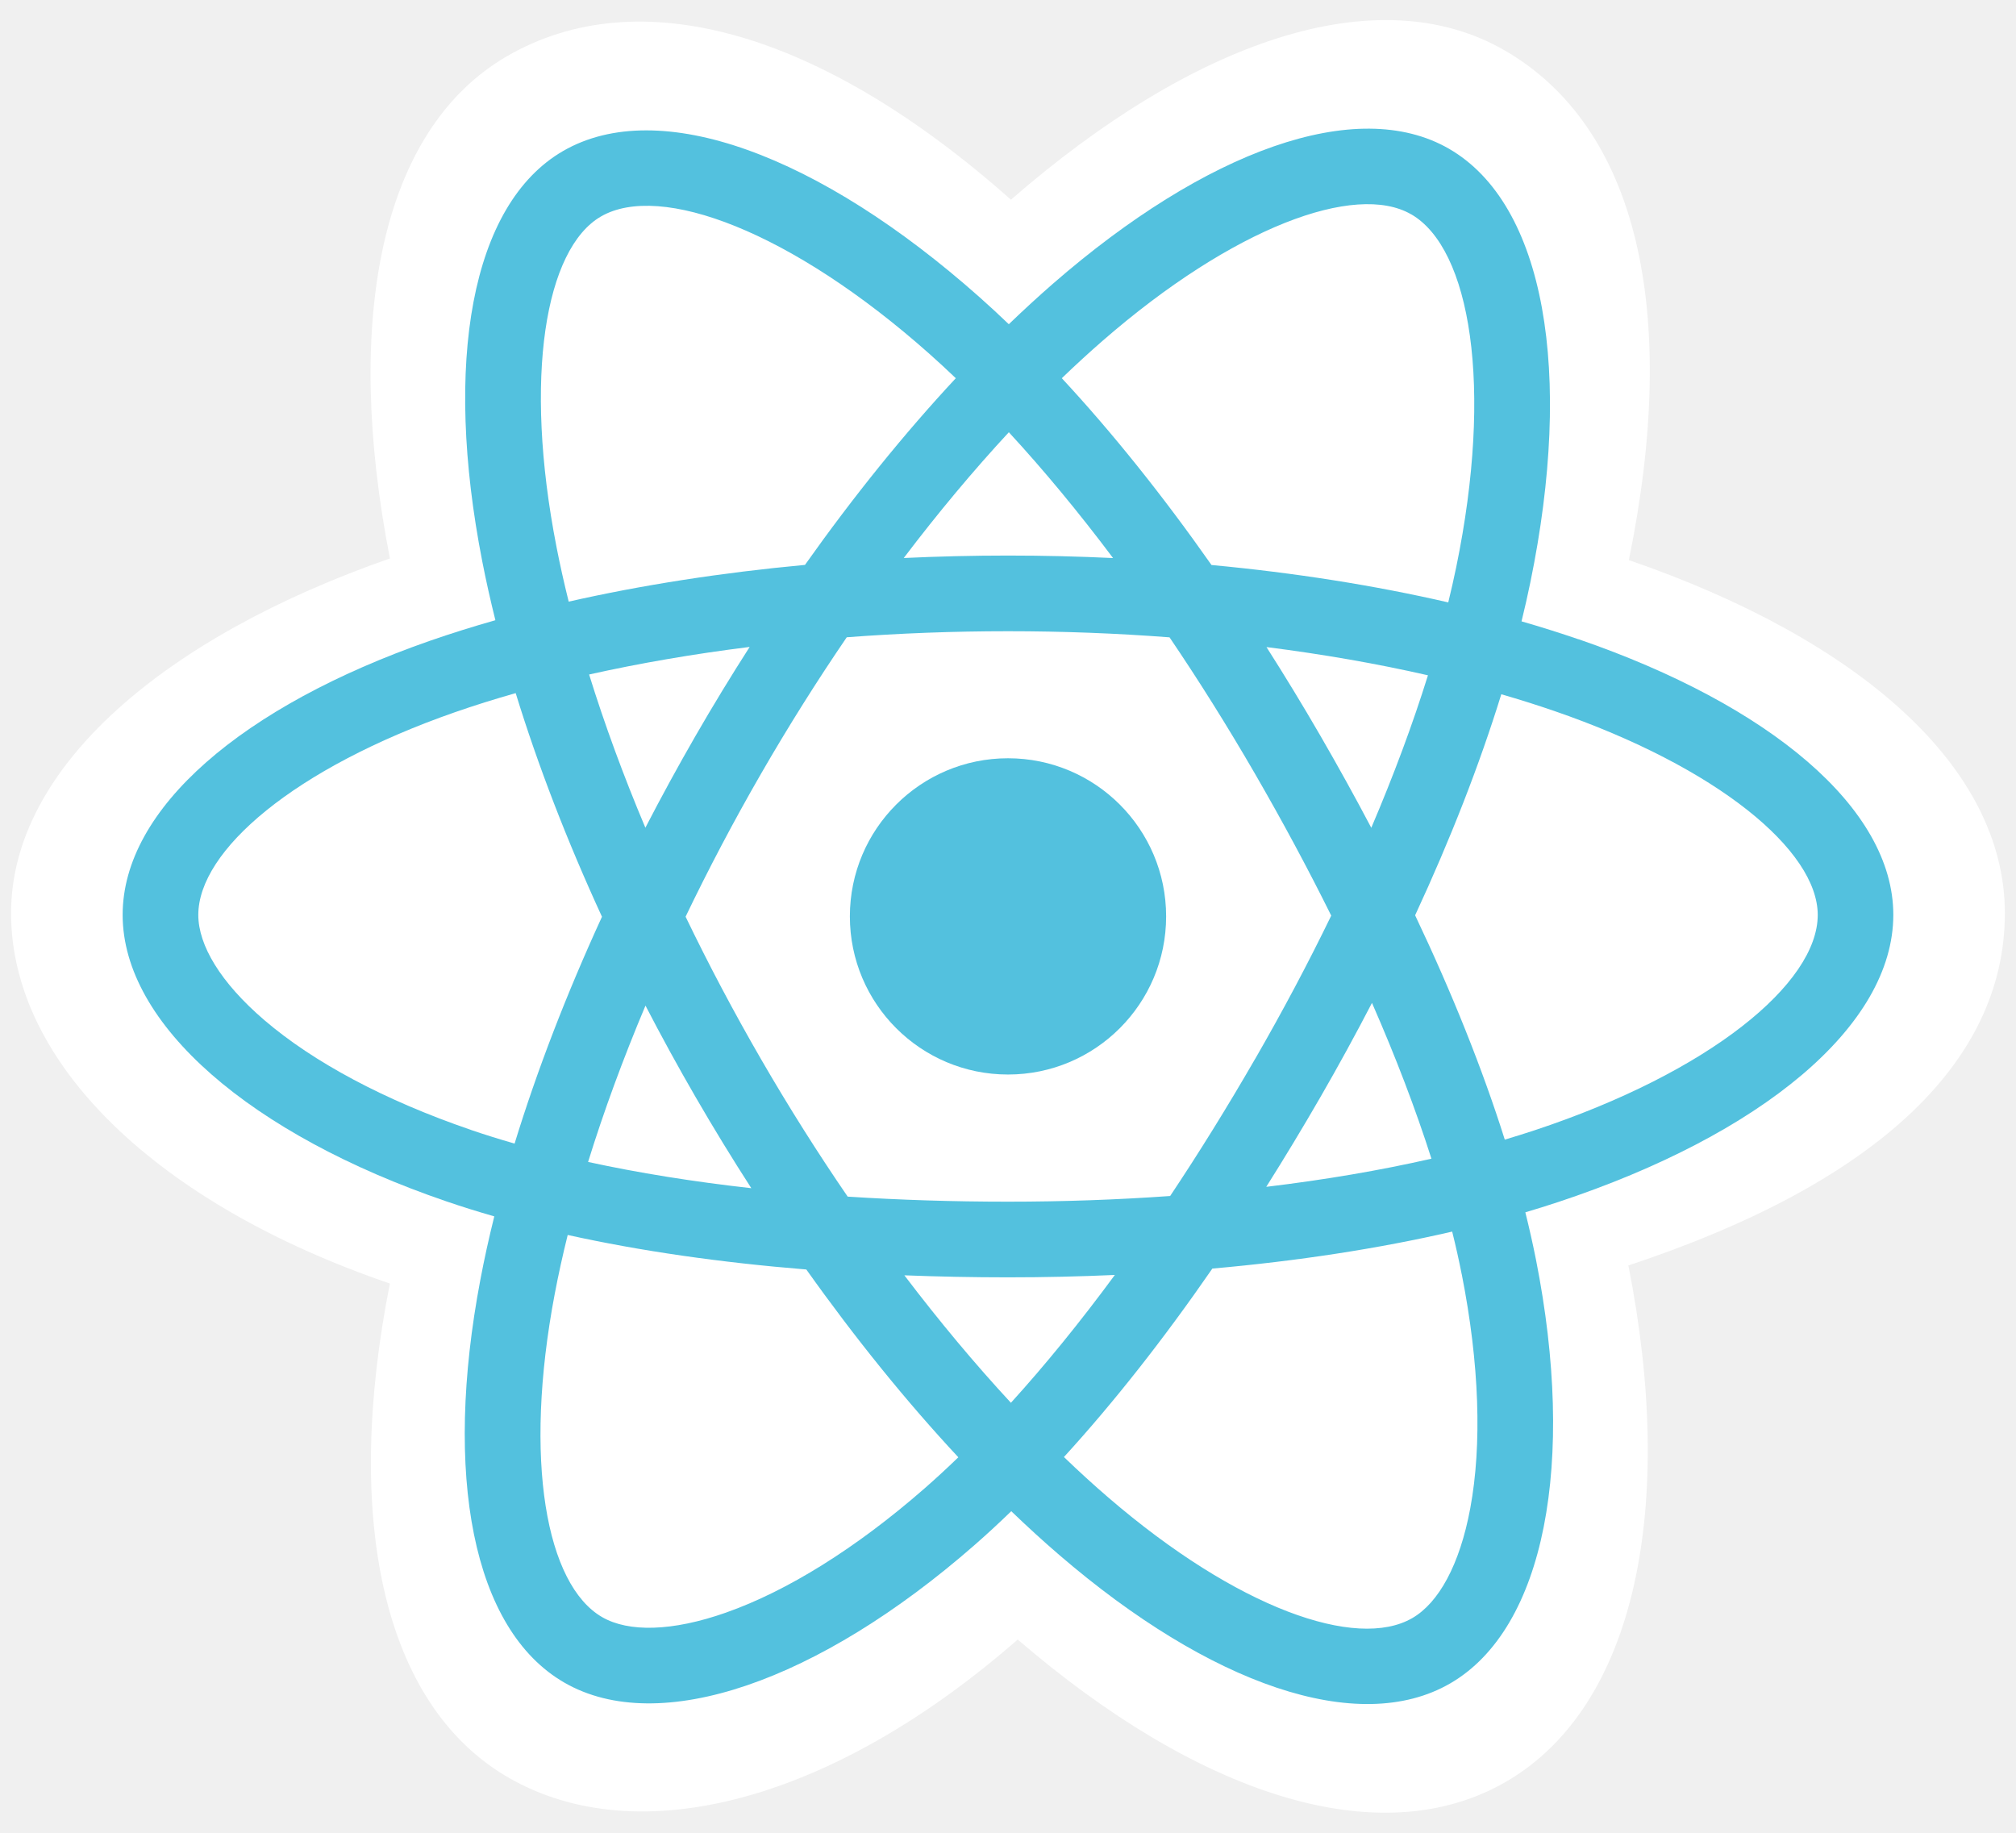
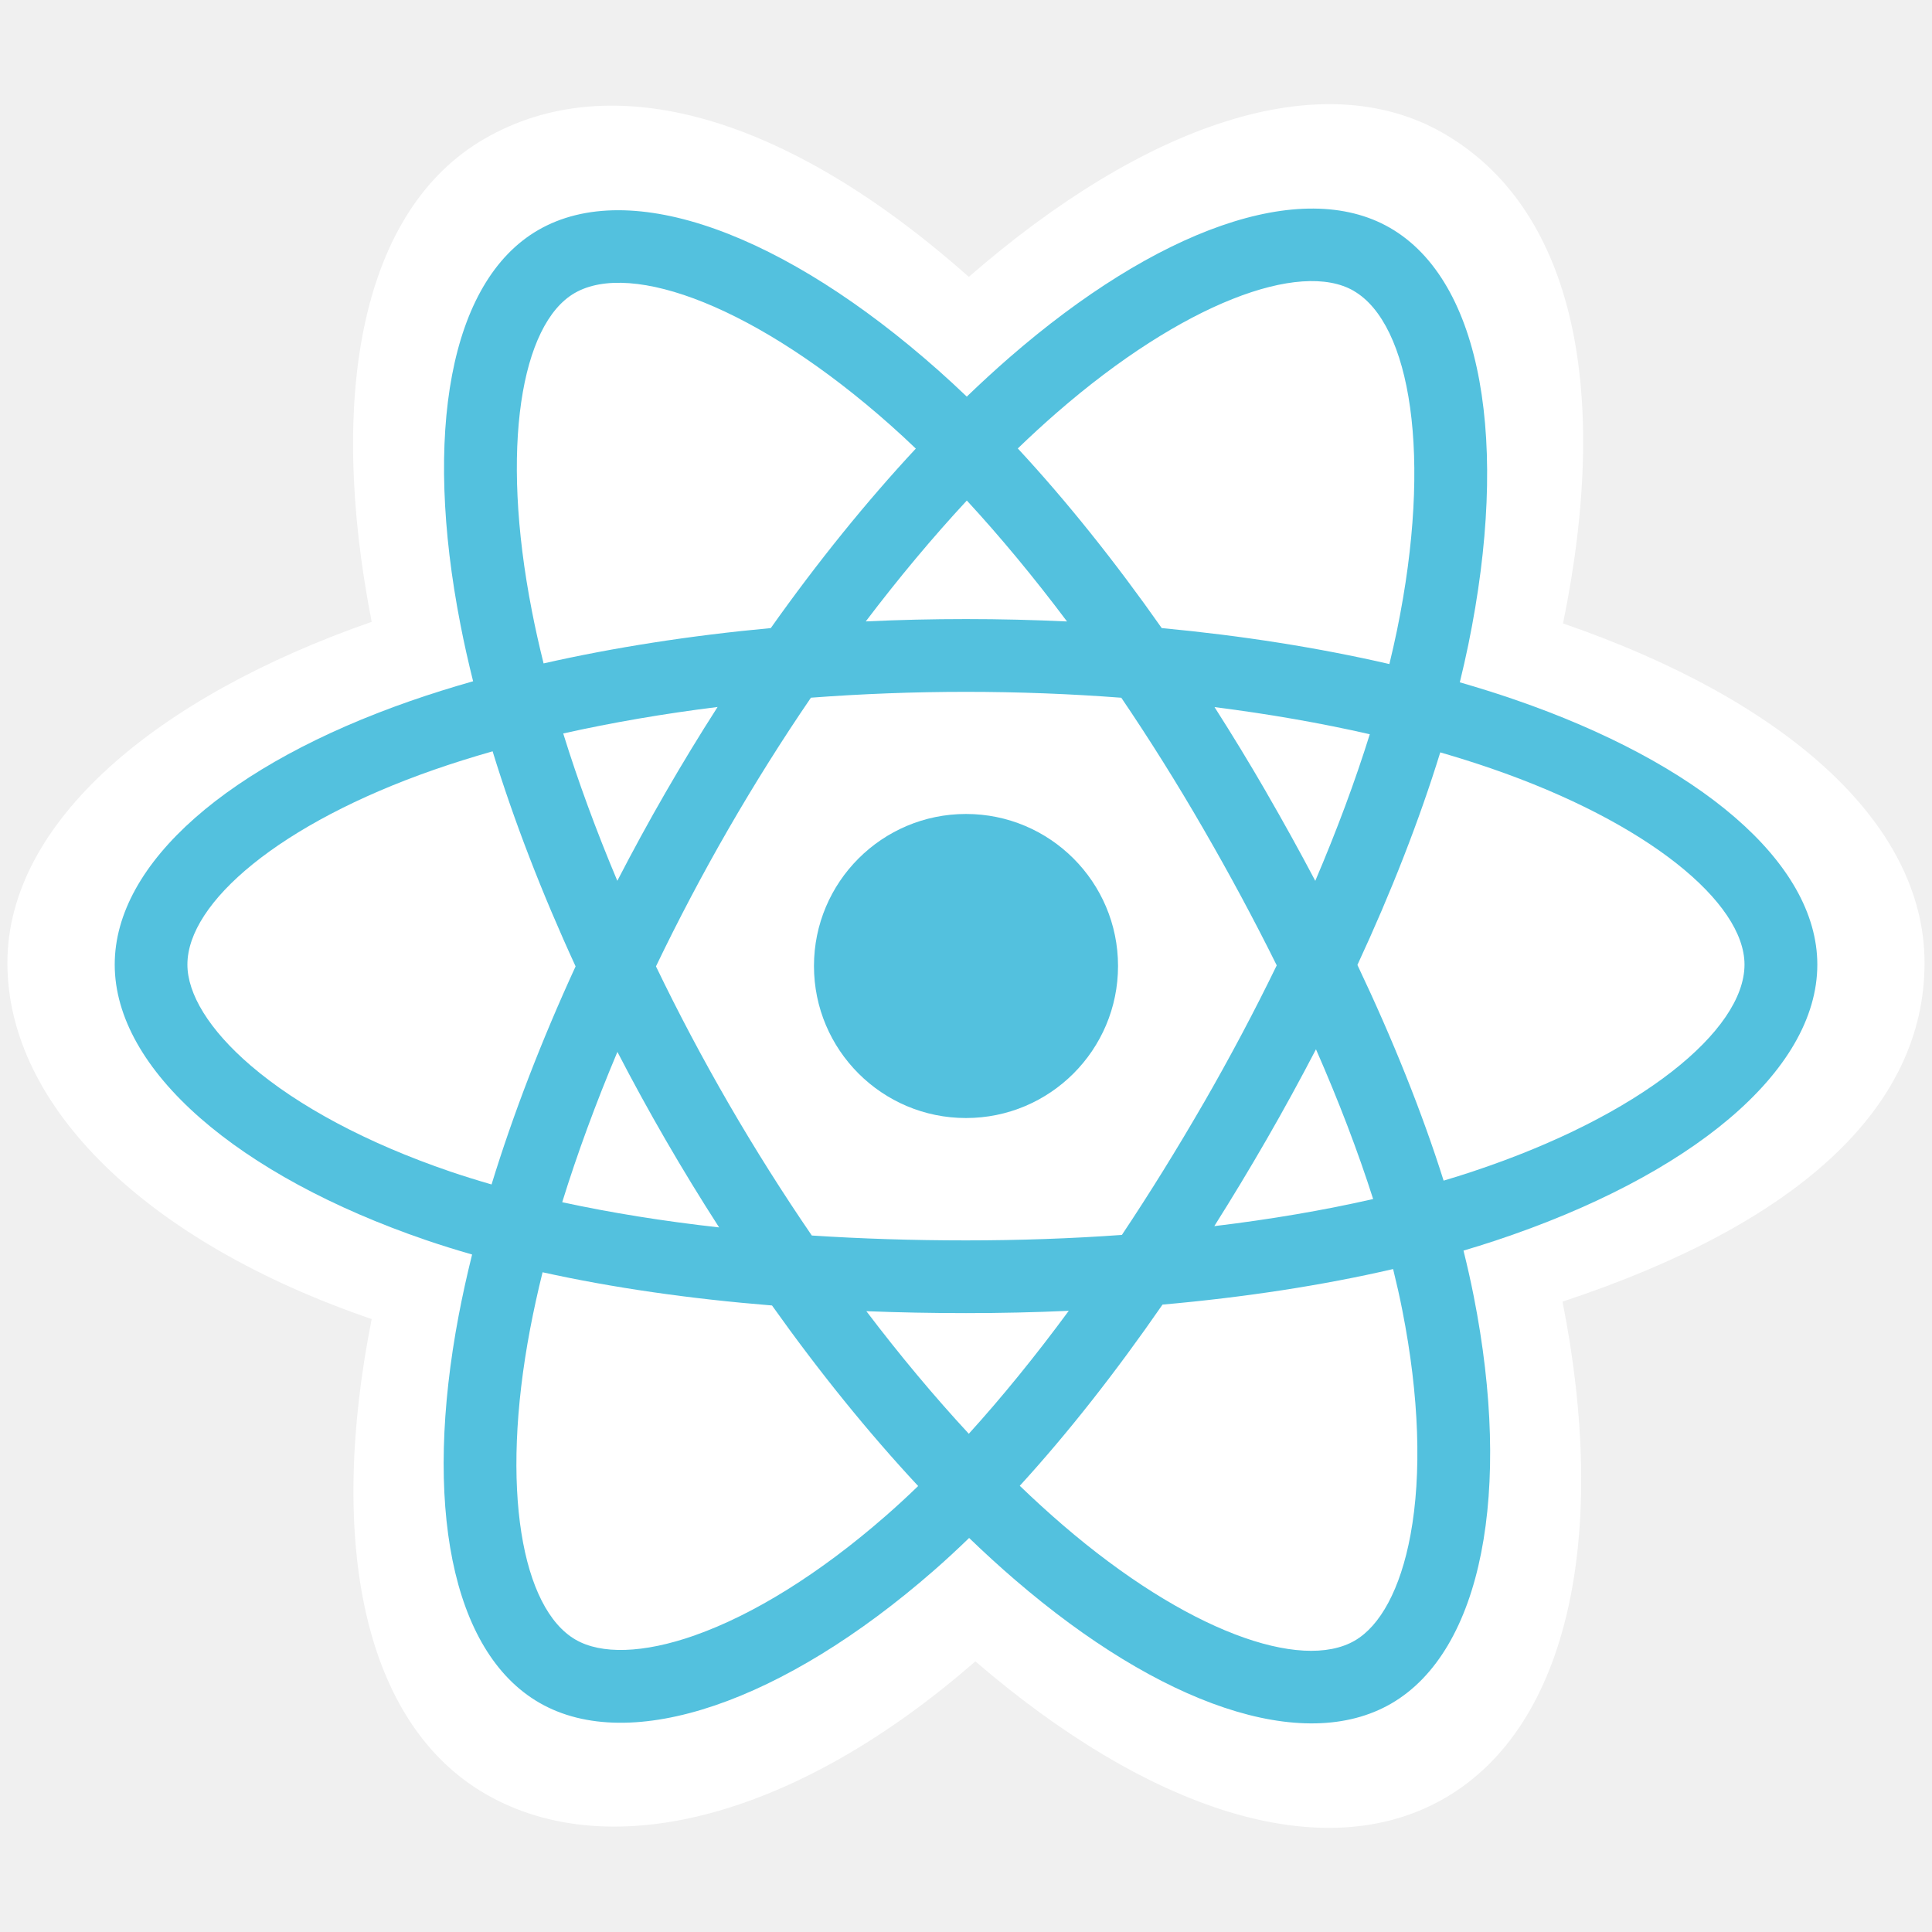
- <svg xmlns="http://www.w3.org/2000/svg" width="55" height="50" viewBox="0 0 55 50" version="1.1" preserveAspectRatio="xMidYMid" id="svg10">
+ <svg xmlns="http://www.w3.org/2000/svg" width="42" height="42" viewBox="0 0 42 42" version="1.1" preserveAspectRatio="xMidYMid" id="svg10">
  <defs id="defs14" />
-   <path d="m 0.302,24.912 c 0,4.108 4.011,7.943 10.335,10.104 -1.263,6.358 -0.226,11.482 3.236,13.479 3.559,2.052 8.86,0.632 13.892,-3.767 4.905,4.221 9.862,5.882 13.321,3.88 3.555,-2.058 4.637,-7.53 3.339,-14.086 6.587,-2.178 10.271,-5.448 10.271,-9.61 0,-4.013 -4.019,-7.484 -10.258,-9.632 C 45.837,8.453 44.653,3.453 41.048,1.374 37.572,-0.63 32.557,1.117 27.58,5.448 22.402,0.851 17.436,-0.553 13.834,1.532 10.362,3.542 9.371,8.76 10.638,15.235 4.527,17.366 0.302,20.916 0.302,24.912 Z" fill="#ffffff" id="path2" style="stroke-width:0.214" />
-   <path d="m 43.065,17.441 c -0.501,-0.172 -1.02,-0.336 -1.555,-0.49 0.088,-0.359 0.169,-0.713 0.24,-1.061 C 42.927,10.176 42.157,5.572 39.529,4.057 37.009,2.604 32.888,4.119 28.725,7.741 28.325,8.09 27.924,8.458 27.522,8.845 27.255,8.589 26.988,8.342 26.722,8.106 22.36,4.232 17.987,2.6 15.361,4.12 12.844,5.578 12.098,9.905 13.158,15.32 c 0.102,0.523 0.222,1.057 0.357,1.6 -0.619,0.176 -1.216,0.363 -1.788,0.562 -5.114,1.783 -8.381,4.578 -8.381,7.476 0,2.994 3.506,5.997 8.833,7.817 0.42,0.144 0.857,0.28 1.306,0.409 -0.146,0.587 -0.273,1.163 -0.379,1.724 -1.01,5.321 -0.221,9.547 2.29,10.995 2.594,1.496 6.946,-0.042 11.185,-3.747 0.335,-0.293 0.671,-0.603 1.008,-0.929 0.437,0.42 0.872,0.818 1.306,1.191 4.106,3.533 8.16,4.96 10.669,3.507 2.591,-1.5 3.433,-6.039 2.34,-11.561 -0.084,-0.422 -0.181,-0.853 -0.29,-1.291 0.306,-0.09 0.606,-0.184 0.898,-0.281 5.538,-1.835 9.141,-4.801 9.141,-7.835 0,-2.909 -3.372,-5.723 -8.589,-7.519 z" fill="#53c1de" id="path4" style="stroke-width:0.214" />
-   <path d="m 41.864,30.836 c -0.264,0.087 -0.535,0.172 -0.811,0.254 -0.611,-1.935 -1.436,-3.994 -2.446,-6.12 0.964,-2.076 1.757,-4.108 2.351,-6.03 0.494,0.143 0.974,0.294 1.436,0.453 4.47,1.539 7.197,3.814 7.197,5.567 0,1.867 -2.945,4.292 -7.727,5.876 z m -1.984,3.932 c 0.483,2.442 0.552,4.65 0.232,6.376 -0.288,1.551 -0.866,2.585 -1.582,2.999 -1.522,0.881 -4.778,-0.264 -8.289,-3.286 -0.403,-0.346 -0.808,-0.716 -1.215,-1.108 1.361,-1.489 2.722,-3.219 4.049,-5.141 2.335,-0.207 4.542,-0.546 6.543,-1.009 0.099,0.398 0.186,0.787 0.261,1.169 z m -20.064,9.222 c -1.487,0.525 -2.672,0.54 -3.388,0.127 -1.524,-0.879 -2.157,-4.271 -1.293,-8.822 0.099,-0.521 0.217,-1.057 0.353,-1.604 1.979,0.438 4.169,0.752 6.51,0.942 1.337,1.881 2.736,3.61 4.147,5.123 -0.308,0.298 -0.615,0.581 -0.92,0.848 -1.874,1.638 -3.752,2.801 -5.408,3.385 z M 12.847,30.824 C 10.492,30.019 8.546,28.973 7.213,27.831 6.015,26.805 5.41,25.786 5.41,24.96 c 0,-1.759 2.623,-4.003 6.996,-5.528 0.531,-0.185 1.086,-0.359 1.663,-0.523 0.604,1.966 1.397,4.022 2.354,6.101 -0.969,2.11 -1.774,4.198 -2.384,6.188 -0.411,-0.118 -0.809,-0.242 -1.192,-0.373 z m 2.336,-15.9 c -0.908,-4.64 -0.305,-8.14 1.212,-9.018 1.616,-0.936 5.19,0.398 8.956,3.743 0.241,0.214 0.482,0.437 0.725,0.669 -1.404,1.507 -2.79,3.223 -4.115,5.093 -2.272,0.211 -4.447,0.549 -6.446,1.002 -0.126,-0.506 -0.237,-1.003 -0.332,-1.488 z m 20.838,5.145 c -0.478,-0.826 -0.969,-1.632 -1.469,-2.416 1.541,0.195 3.018,0.453 4.405,0.77 -0.416,1.334 -0.935,2.729 -1.546,4.16 -0.438,-0.832 -0.902,-1.671 -1.39,-2.514 z m -8.498,-8.277 c 0.952,1.031 1.905,2.183 2.843,3.432 -0.945,-0.045 -1.901,-0.068 -2.866,-0.068 -0.955,0 -1.905,0.023 -2.844,0.067 0.939,-1.238 1.9,-2.387 2.867,-3.431 z m -8.552,8.291 c -0.477,0.828 -0.932,1.662 -1.364,2.498 -0.601,-1.425 -1.115,-2.827 -1.535,-4.18 1.378,-0.308 2.848,-0.561 4.38,-0.752 -0.507,0.791 -1.002,1.603 -1.481,2.434 z m 1.525,12.332 c -1.582,-0.177 -3.074,-0.416 -4.452,-0.716 0.427,-1.377 0.952,-2.809 1.566,-4.265 0.432,0.835 0.889,1.67 1.37,2.5 h 8.3e-5 c 0.489,0.845 0.996,1.673 1.517,2.481 z m 7.084,5.855 c -0.978,-1.055 -1.954,-2.223 -2.907,-3.478 0.925,0.036 1.868,0.055 2.826,0.055 0.985,0 1.958,-0.022 2.916,-0.065 -0.941,1.278 -1.891,2.447 -2.836,3.488 z m 9.85,-10.91 c 0.646,1.472 1.19,2.896 1.622,4.25 -1.401,0.32 -2.913,0.577 -4.506,0.768 0.501,-0.795 0.997,-1.615 1.483,-2.458 0.492,-0.853 0.959,-1.708 1.401,-2.56 z m -3.189,1.529 c -0.755,1.309 -1.53,2.559 -2.317,3.739 -1.433,0.102 -2.914,0.155 -4.424,0.155 -1.503,0 -2.966,-0.047 -4.374,-0.138 -0.819,-1.195 -1.611,-2.449 -2.361,-3.745 h 1.67e-4 c -0.748,-1.293 -1.437,-2.596 -2.061,-3.892 0.624,-1.299 1.311,-2.604 2.055,-3.894 l -1.67e-4,2.64e-4 c 0.746,-1.294 1.531,-2.541 2.342,-3.729 1.437,-0.109 2.91,-0.165 4.399,-0.165 h 9e-5 c 1.496,0 2.971,0.057 4.407,0.167 0.799,1.179 1.579,2.423 2.328,3.716 0.757,1.308 1.453,2.605 2.083,3.876 -0.627,1.293 -1.322,2.602 -2.076,3.91 v 0 z M 38.498,5.845 c 1.618,0.933 2.247,4.695 1.23,9.629 -0.065,0.315 -0.138,0.635 -0.217,0.96 -2.004,-0.462 -4.181,-0.807 -6.459,-1.02 -1.327,-1.89 -2.703,-3.609 -4.084,-5.096 0.371,-0.357 0.742,-0.698 1.111,-1.019 3.566,-3.104 6.9,-4.329 8.418,-3.453 z" fill="#ffffff" id="path6" style="stroke-width:0.214" />
-   <path d="m 27.5,20.686 c 2.382,0 4.314,1.931 4.314,4.314 0,2.382 -1.931,4.314 -4.314,4.314 -2.382,0 -4.314,-1.931 -4.314,-4.314 0,-2.382 1.931,-4.314 4.314,-4.314" fill="#53c1de" id="path8" style="stroke-width:0.214" />
+   <path d="m 0.161,20.933 c 0,3.147 3.073,6.086 7.919,7.742 -0.968,4.871 -0.173,8.797 2.479,10.327 2.727,1.572 6.789,0.484 10.644,-2.886 3.758,3.234 7.557,4.507 10.207,2.973 2.724,-1.577 3.553,-5.769 2.558,-10.793 5.047,-1.669 7.87,-4.174 7.87,-7.363 0,-3.074 -3.079,-5.734 -7.859,-7.38 C 35.05,8.322 34.143,4.491 31.38,2.898 28.717,1.362 24.875,2.701 21.061,6.019 17.094,2.497 13.289,1.421 10.529,3.019 7.869,4.559 7.109,8.557 8.08,13.518 3.398,15.151 0.161,17.871 0.161,20.933 Z" fill="#ffffff" id="path2" style="stroke-width:0.164" />
+   <path d="m 32.926,15.208 c -0.384,-0.132 -0.782,-0.257 -1.191,-0.375 0.067,-0.275 0.129,-0.546 0.184,-0.813 C 32.82,9.642 32.231,6.115 30.217,4.953 28.286,3.84 25.128,5.001 21.939,7.776 21.632,8.043 21.325,8.326 21.017,8.622 20.812,8.426 20.608,8.237 20.404,8.056 17.061,5.088 13.711,3.837 11.699,5.002 9.77,6.119 9.199,9.434 10.011,13.584 c 0.078,0.401 0.17,0.81 0.274,1.226 -0.474,0.135 -0.932,0.278 -1.37,0.431 -3.919,1.366 -6.421,3.507 -6.421,5.728 0,2.294 2.687,4.595 6.768,5.99 0.322,0.11 0.656,0.214 1.001,0.313 -0.112,0.45 -0.209,0.891 -0.291,1.321 -0.774,4.077 -0.17,7.315 1.754,8.424 1.987,1.146 5.322,-0.032 8.57,-2.871 0.257,-0.224 0.514,-0.462 0.772,-0.712 0.334,0.322 0.668,0.627 1.001,0.913 3.146,2.707 6.253,3.8 8.175,2.687 1.985,-1.149 2.63,-4.627 1.793,-8.858 -0.064,-0.323 -0.138,-0.653 -0.222,-0.989 0.234,-0.069 0.464,-0.141 0.688,-0.215 4.243,-1.406 7.004,-3.679 7.004,-6.003 0,-2.229 -2.583,-4.385 -6.581,-5.761 z" fill="#53c1de" id="path4" style="stroke-width:0.164" />
+   <path d="m 32.005,25.471 c -0.202,0.067 -0.41,0.132 -0.622,0.195 -0.468,-1.483 -1.101,-3.06 -1.874,-4.689 0.738,-1.59 1.346,-3.147 1.801,-4.621 0.379,0.11 0.746,0.225 1.1,0.347 3.425,1.179 5.514,2.922 5.514,4.266 0,1.431 -2.256,3.288 -5.92,4.502 z m -1.52,3.012 c 0.37,1.871 0.423,3.563 0.178,4.885 -0.22,1.188 -0.664,1.981 -1.212,2.298 -1.166,0.675 -3.661,-0.202 -6.351,-2.517 -0.308,-0.265 -0.619,-0.549 -0.931,-0.849 1.043,-1.141 2.085,-2.467 3.103,-3.939 1.789,-0.159 3.48,-0.418 5.013,-0.773 0.075,0.305 0.143,0.603 0.2,0.895 z m -15.373,7.066 c -1.14,0.402 -2.047,0.414 -2.596,0.098 -1.168,-0.673 -1.653,-3.273 -0.991,-6.76 0.076,-0.399 0.166,-0.81 0.27,-1.229 1.516,0.335 3.194,0.577 4.988,0.722 1.024,1.441 2.097,2.766 3.177,3.925 -0.236,0.228 -0.471,0.445 -0.705,0.649 -1.436,1.255 -2.875,2.146 -4.143,2.594 z M 9.773,25.463 C 7.968,24.846 6.478,24.044 5.456,23.169 4.538,22.383 4.074,21.602 4.074,20.969 c 0,-1.348 2.009,-3.067 5.361,-4.235 0.407,-0.142 0.832,-0.275 1.274,-0.401 0.463,1.507 1.071,3.082 1.804,4.675 -0.743,1.617 -1.359,3.217 -1.827,4.741 -0.315,-0.091 -0.62,-0.186 -0.914,-0.286 z m 1.79,-12.182 c -0.696,-3.555 -0.234,-6.237 0.929,-6.91 1.238,-0.717 3.976,0.305 6.862,2.868 0.184,0.164 0.37,0.335 0.555,0.513 -1.075,1.155 -2.138,2.469 -3.153,3.902 -1.741,0.161 -3.407,0.421 -4.939,0.768 -0.096,-0.387 -0.182,-0.768 -0.254,-1.14 z m 15.966,3.942 c -0.366,-0.633 -0.742,-1.25 -1.126,-1.851 1.181,0.149 2.312,0.347 3.375,0.59 -0.319,1.022 -0.717,2.091 -1.185,3.187 -0.336,-0.637 -0.691,-1.28 -1.065,-1.926 z m -6.511,-6.342 c 0.729,0.79 1.46,1.672 2.178,2.629 -0.724,-0.034 -1.457,-0.052 -2.196,-0.052 -0.732,0 -1.459,0.017 -2.179,0.051 0.719,-0.948 1.456,-1.829 2.197,-2.628 z m -6.553,6.353 c -0.366,0.634 -0.714,1.274 -1.045,1.914 -0.46,-1.092 -0.854,-2.166 -1.176,-3.203 1.056,-0.236 2.182,-0.43 3.356,-0.576 -0.389,0.606 -0.768,1.229 -1.135,1.865 z m 1.168,9.449 c -1.212,-0.135 -2.355,-0.319 -3.411,-0.548 0.327,-1.055 0.73,-2.152 1.2,-3.268 0.331,0.64 0.681,1.279 1.049,1.915 h 6.3e-5 c 0.375,0.648 0.763,1.282 1.162,1.901 z m 5.428,4.486 c -0.749,-0.809 -1.497,-1.703 -2.227,-2.665 0.709,0.028 1.431,0.042 2.166,0.042 0.754,0 1.5,-0.017 2.234,-0.05 -0.721,0.979 -1.449,1.875 -2.173,2.673 z m 7.547,-8.359 c 0.495,1.128 0.912,2.219 1.243,3.256 -1.073,0.245 -2.232,0.442 -3.453,0.589 0.384,-0.609 0.764,-1.237 1.136,-1.883 0.377,-0.654 0.735,-1.309 1.074,-1.961 z m -2.443,1.171 c -0.579,1.003 -1.173,1.961 -1.776,2.865 -1.098,0.079 -2.233,0.119 -3.39,0.119 -1.152,0 -2.272,-0.036 -3.351,-0.106 -0.627,-0.916 -1.234,-1.876 -1.809,-2.869 h 1.28e-4 c -0.573,-0.99 -1.101,-1.989 -1.579,-2.982 0.478,-0.995 1.004,-1.995 1.574,-2.984 l -1.28e-4,2.03e-4 c 0.572,-0.991 1.173,-1.947 1.795,-2.857 1.101,-0.083 2.23,-0.127 3.37,-0.127 h 7e-5 c 1.146,0 2.276,0.044 3.377,0.128 0.612,0.903 1.21,1.856 1.783,2.848 0.58,1.002 1.113,1.996 1.596,2.97 -0.481,0.991 -1.013,1.994 -1.59,2.996 v 0 z M 29.427,6.323 c 1.239,0.715 1.721,3.597 0.943,7.377 -0.05,0.241 -0.106,0.487 -0.166,0.736 -1.536,-0.354 -3.203,-0.618 -4.949,-0.782 -1.017,-1.448 -2.071,-2.765 -3.129,-3.905 0.284,-0.274 0.568,-0.535 0.851,-0.781 2.733,-2.378 5.287,-3.317 6.45,-2.646 z" fill="#ffffff" id="path6" style="stroke-width:0.164" />
+   <path d="m 21,17.695 c 1.825,0 3.305,1.48 3.305,3.305 0,1.825 -1.48,3.305 -3.305,3.305 -1.825,0 -3.305,-1.48 -3.305,-3.305 0,-1.825 1.48,-3.305 3.305,-3.305" fill="#53c1de" id="path8" style="stroke-width:0.164" />
</svg>
